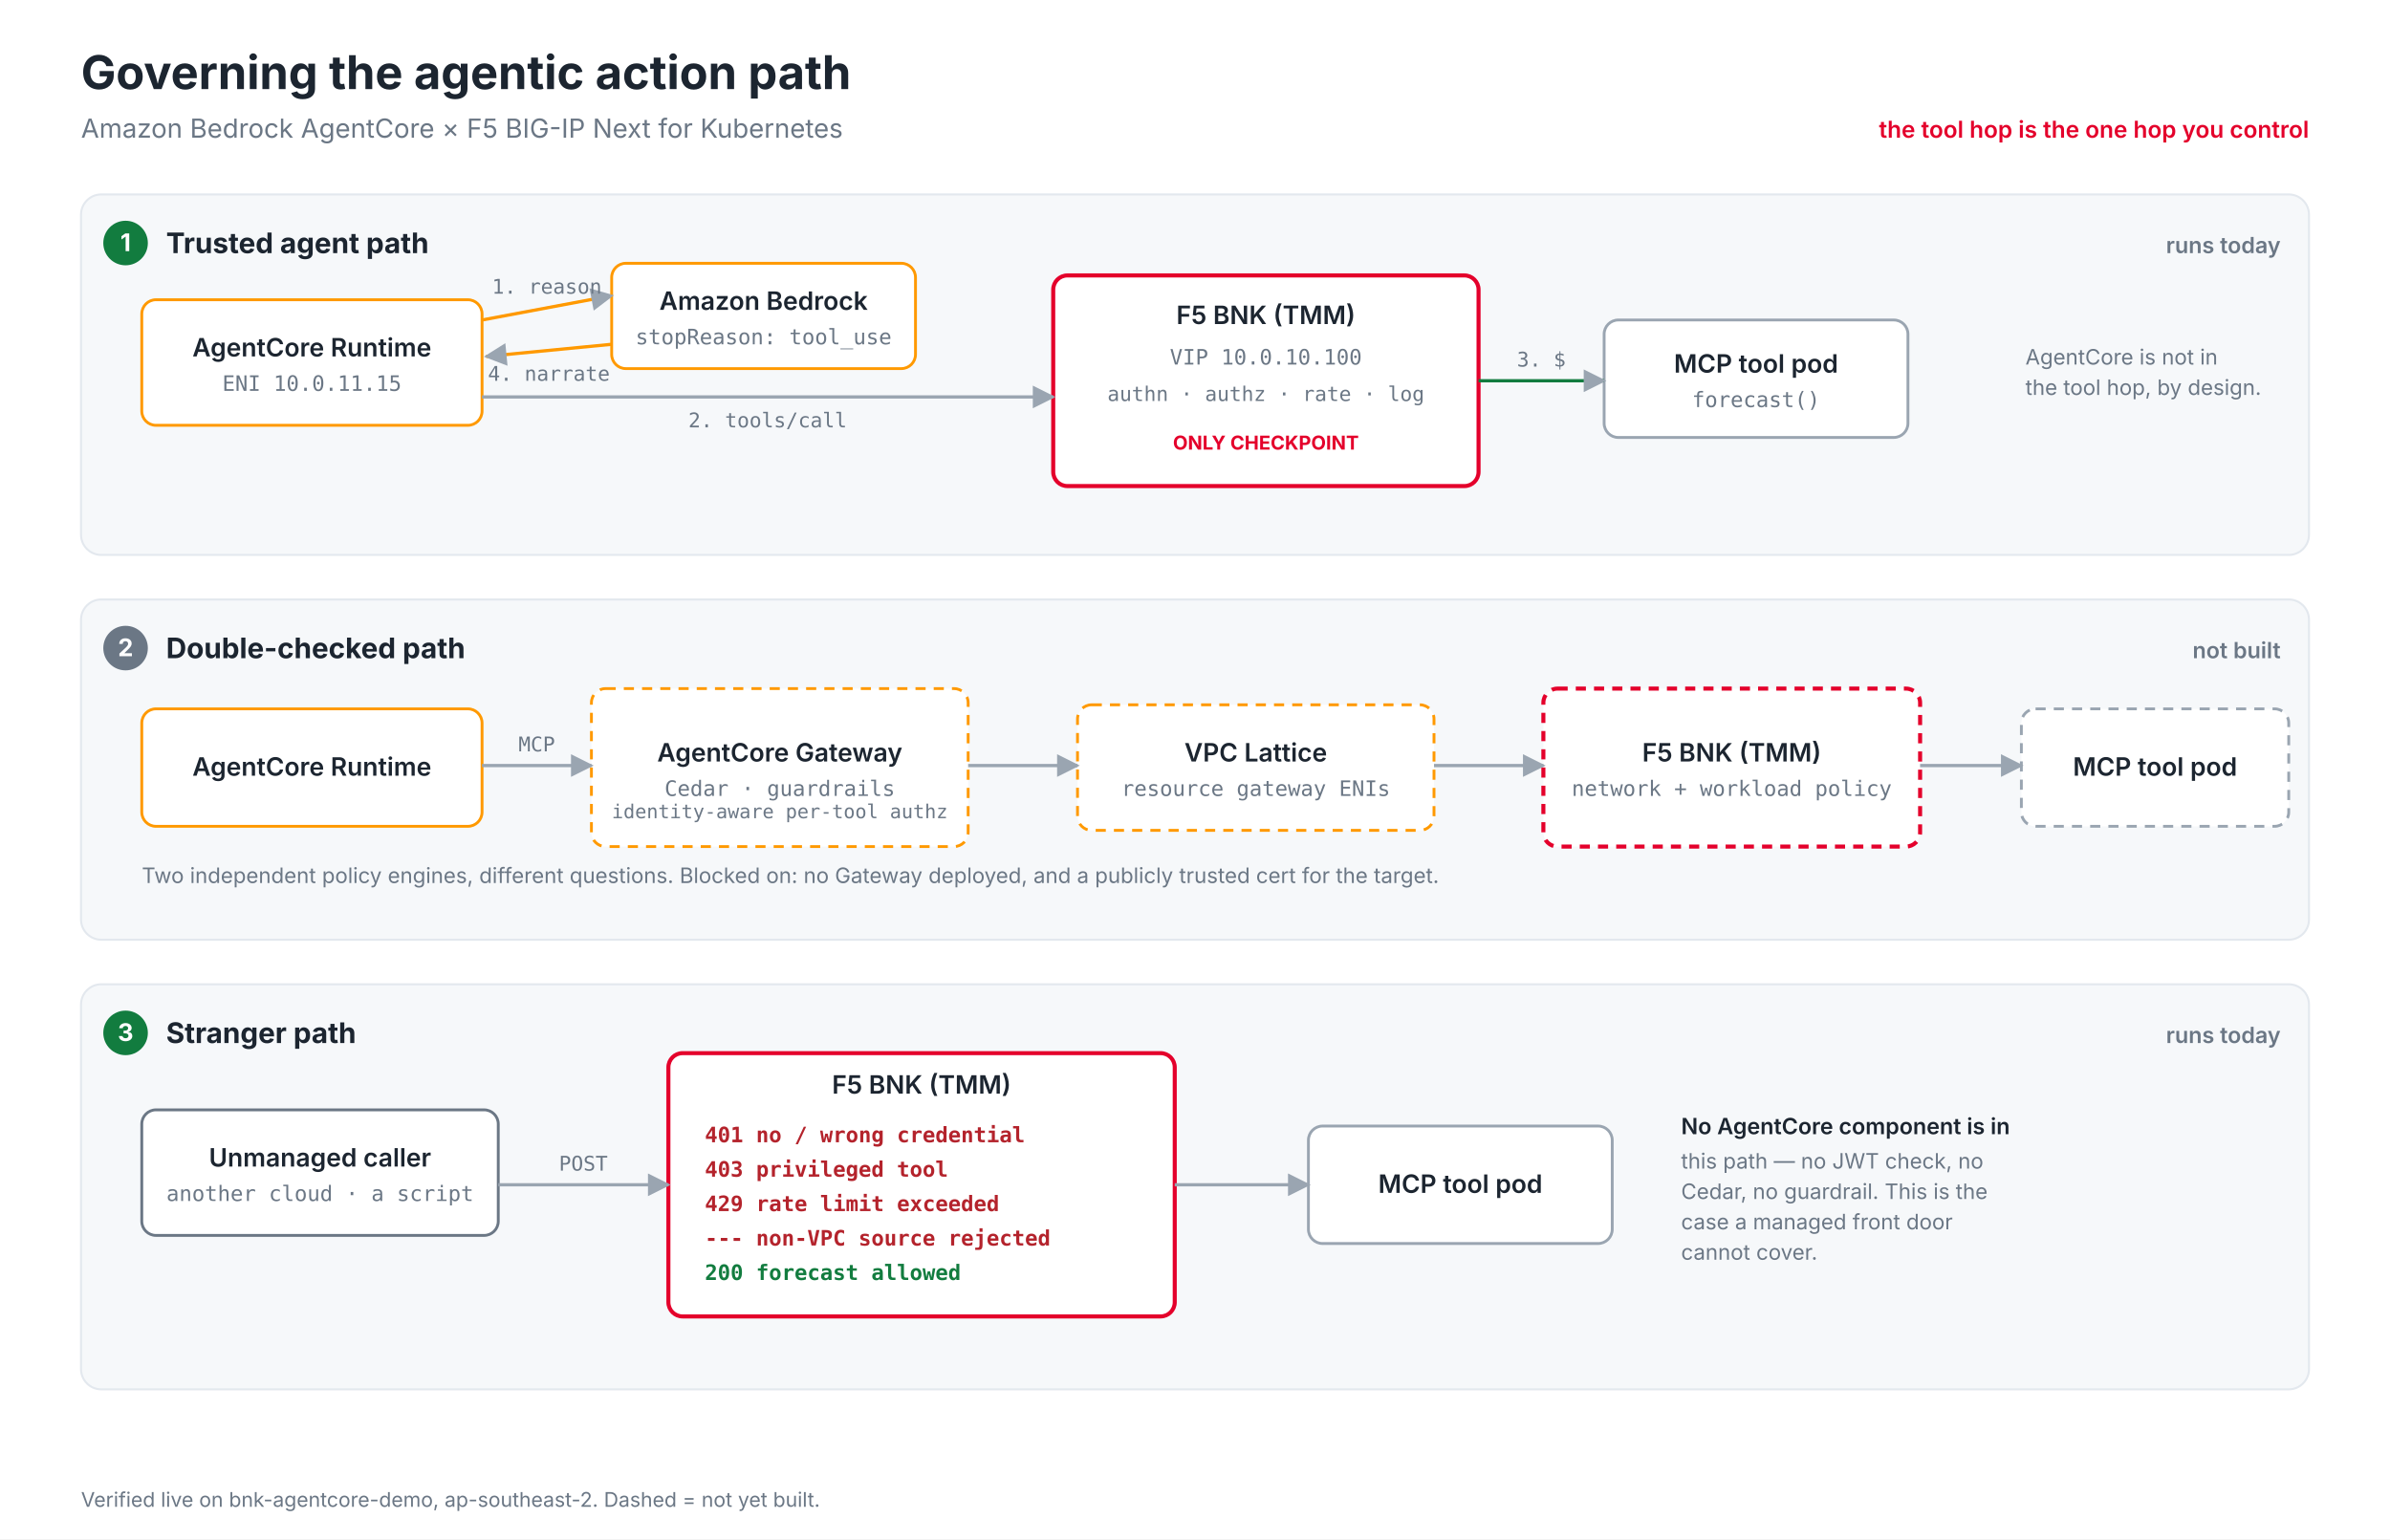
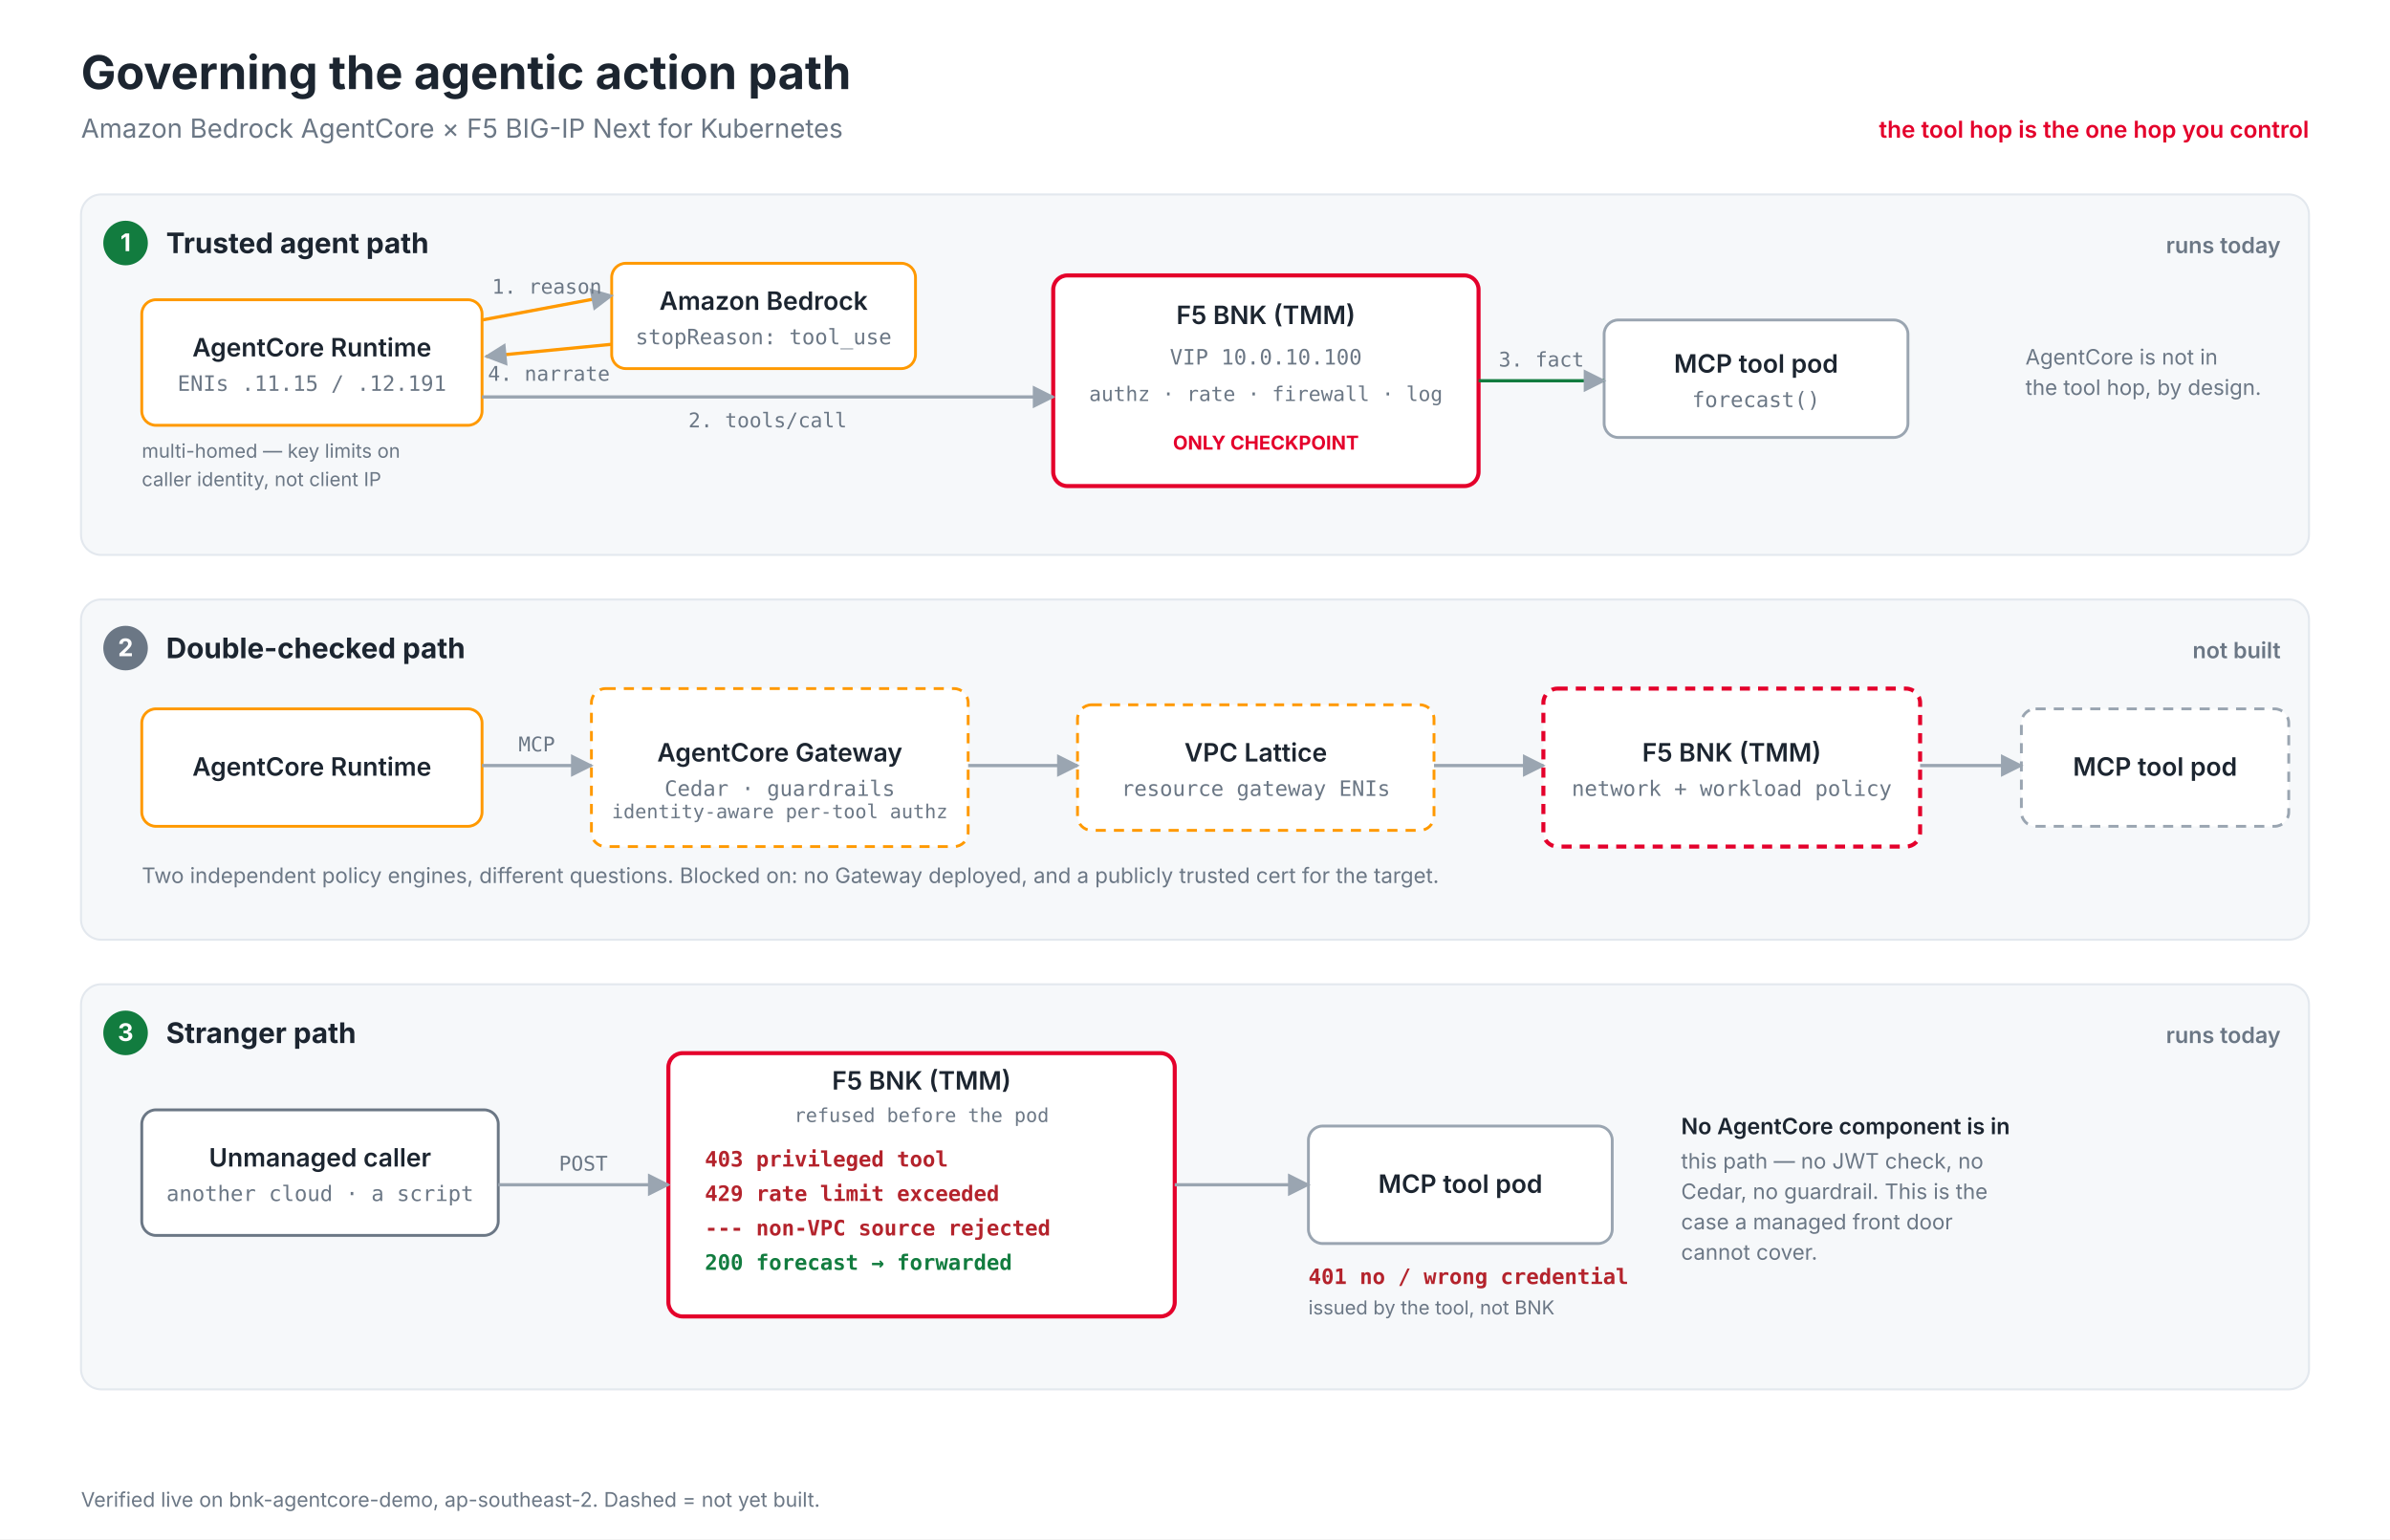
<svg xmlns="http://www.w3.org/2000/svg" viewBox="0 0 1180 760" width="1180" height="760">
  <defs>
    <marker id="a" viewBox="0 0 10 10" refX="9" refY="5" markerWidth="7" markerHeight="7" orient="auto-start-reverse">
      <path d="M 0 0 L 10 5 L 0 10 z" fill="#9aa5b1" />
    </marker>
  </defs>
  <rect width="1180" height="760" fill="#ffffff" />
  <text x="40" y="44" font-family="-apple-system,Segoe UI,Inter,Helvetica,Arial,sans-serif" font-size="23" fill="#1c2530" font-weight="700" text-anchor="start">Governing the agentic action path</text>
  <text x="40" y="68" font-family="-apple-system,Segoe UI,Inter,Helvetica,Arial,sans-serif" font-size="13" fill="#6b7785" font-weight="normal" text-anchor="start">Amazon Bedrock AgentCore  ×  F5 BIG-IP Next for Kubernetes</text>
  <text x="1140" y="68" font-family="-apple-system,Segoe UI,Inter,Helvetica,Arial,sans-serif" font-size="11.5" fill="#e4002b" font-weight="600" text-anchor="end">the tool hop is the one hop you control</text>
  <rect x="40" y="96" width="1100" height="178" rx="10" fill="#f6f8fa" stroke="#e3e8ee" stroke-width="1" />
  <circle cx="62" cy="120" r="11" fill="#127c3f" />
  <text x="62" y="124" font-family="-apple-system,Segoe UI,Inter,Helvetica,Arial,sans-serif" font-size="12" fill="#fff" font-weight="700" text-anchor="middle">1</text>
  <text x="82" y="125" font-family="-apple-system,Segoe UI,Inter,Helvetica,Arial,sans-serif" font-size="14" fill="#1c2530" font-weight="700" text-anchor="start">Trusted agent path</text>
  <text x="1126" y="125" font-family="-apple-system,Segoe UI,Inter,Helvetica,Arial,sans-serif" font-size="11" fill="#6b7785" font-weight="600" text-anchor="end">runs today</text>
  <rect x="70" y="148" width="168" height="62" rx="7" fill="#fff" stroke="#ff9900" stroke-width="1.4" />
  <text x="154.0" y="176.0" font-family="-apple-system,Segoe UI,Inter,Helvetica,Arial,sans-serif" font-size="12.5" fill="#1c2530" font-weight="600" text-anchor="middle">AgentCore Runtime</text>
-   <text x="154.0" y="193.0" font-family="ui-monospace,SFMono-Regular,Menlo,monospace" font-size="10.5" fill="#6b7785" font-weight="normal" text-anchor="middle">ENI 10.0.11.15</text>
+   <text x="154.0" y="193.0" font-family="ui-monospace,SFMono-Regular,Menlo,monospace" font-size="10.5" fill="#6b7785" font-weight="normal" text-anchor="middle">ENIs .11.15 / .12.191</text>
+   <text x="70" y="226" font-family="-apple-system,Segoe UI,Inter,Helvetica,Arial,sans-serif" font-size="9.5" fill="#6b7785" font-weight="normal" text-anchor="start">multi-homed — key limits on</text>
+   <text x="70" y="240" font-family="-apple-system,Segoe UI,Inter,Helvetica,Arial,sans-serif" font-size="9.5" fill="#6b7785" font-weight="normal" text-anchor="start">caller identity, not client IP</text>
  <rect x="302" y="130" width="150" height="52" rx="7" fill="#fff" stroke="#ff9900" stroke-width="1.4" />
  <text x="377.0" y="153.0" font-family="-apple-system,Segoe UI,Inter,Helvetica,Arial,sans-serif" font-size="12.5" fill="#1c2530" font-weight="600" text-anchor="middle">Amazon Bedrock</text>
  <text x="377.0" y="170.0" font-family="ui-monospace,SFMono-Regular,Menlo,monospace" font-size="10.5" fill="#6b7785" font-weight="normal" text-anchor="middle">stopReason: tool_use</text>
  <line x1="238" y1="158" x2="302" y2="146" stroke="#ff9900" stroke-width="1.6" marker-end="url(#a)" />
  <text x="270.0" y="145.0" font-family="ui-monospace,SFMono-Regular,Menlo,monospace" font-size="10" fill="#6b7785" font-weight="normal" text-anchor="middle">1. reason</text>
  <line x1="302" y1="170" x2="240" y2="176" stroke="#ff9900" stroke-width="1.6" marker-end="url(#a)" />
  <text x="271.0" y="188.0" font-family="ui-monospace,SFMono-Regular,Menlo,monospace" font-size="10" fill="#6b7785" font-weight="normal" text-anchor="middle">4. narrate</text>
  <rect x="520" y="136" width="210" height="104" rx="7" fill="#fff" stroke="#e4002b" stroke-width="2" />
  <text x="625" y="160" font-family="-apple-system,Segoe UI,Inter,Helvetica,Arial,sans-serif" font-size="12.5" fill="#1c2530" font-weight="600" text-anchor="middle">F5 BNK  (TMM)</text>
  <text x="625" y="180" font-family="ui-monospace,SFMono-Regular,Menlo,monospace" font-size="10.5" fill="#6b7785" font-weight="normal" text-anchor="middle">VIP 10.0.10.100</text>
-   <text x="625" y="198" font-family="ui-monospace,SFMono-Regular,Menlo,monospace" font-size="10" fill="#6b7785" font-weight="normal" text-anchor="middle">authn · authz · rate · log</text>
+   <text x="625" y="198" font-family="ui-monospace,SFMono-Regular,Menlo,monospace" font-size="10" fill="#6b7785" font-weight="normal" text-anchor="middle">authz · rate · firewall · log</text>
  <text x="625" y="222" font-family="-apple-system,Segoe UI,Inter,Helvetica,Arial,sans-serif" font-size="9.5" fill="#e4002b" font-weight="700" text-anchor="middle">ONLY CHECKPOINT</text>
  <line x1="238" y1="196" x2="520" y2="196" stroke="#9aa5b1" stroke-width="1.6" marker-end="url(#a)" />
  <text x="379.0" y="211.0" font-family="ui-monospace,SFMono-Regular,Menlo,monospace" font-size="10" fill="#6b7785" font-weight="normal" text-anchor="middle">2. tools/call</text>
  <rect x="792" y="158" width="150" height="58" rx="7" fill="#fff" stroke="#9aa5b1" stroke-width="1.4" />
  <text x="867.0" y="184.0" font-family="-apple-system,Segoe UI,Inter,Helvetica,Arial,sans-serif" font-size="12.5" fill="#1c2530" font-weight="600" text-anchor="middle">MCP tool pod</text>
  <text x="867.0" y="201.0" font-family="ui-monospace,SFMono-Regular,Menlo,monospace" font-size="10.5" fill="#6b7785" font-weight="normal" text-anchor="middle">forecast()</text>
  <line x1="730" y1="188" x2="792" y2="188" stroke="#127c3f" stroke-width="1.6" marker-end="url(#a)" />
-   <text x="761.0" y="181.0" font-family="ui-monospace,SFMono-Regular,Menlo,monospace" font-size="10" fill="#6b7785" font-weight="normal" text-anchor="middle">3. $</text>
+   <text x="761.0" y="181.0" font-family="ui-monospace,SFMono-Regular,Menlo,monospace" font-size="10" fill="#6b7785" font-weight="normal" text-anchor="middle">3. fact</text>
  <text x="1000" y="180" font-family="-apple-system,Segoe UI,Inter,Helvetica,Arial,sans-serif" font-size="10.5" fill="#6b7785" font-weight="normal" text-anchor="start">AgentCore is not in</text>
  <text x="1000" y="195" font-family="-apple-system,Segoe UI,Inter,Helvetica,Arial,sans-serif" font-size="10.5" fill="#6b7785" font-weight="normal" text-anchor="start">the tool hop, by design.</text>
  <rect x="40" y="296" width="1100" height="168" rx="10" fill="#f6f8fa" stroke="#e3e8ee" stroke-width="1" />
  <circle cx="62" cy="320" r="11" fill="#6b7785" />
  <text x="62" y="324" font-family="-apple-system,Segoe UI,Inter,Helvetica,Arial,sans-serif" font-size="12" fill="#fff" font-weight="700" text-anchor="middle">2</text>
  <text x="82" y="325" font-family="-apple-system,Segoe UI,Inter,Helvetica,Arial,sans-serif" font-size="14" fill="#1c2530" font-weight="700" text-anchor="start">Double-checked path</text>
  <text x="1126" y="325" font-family="-apple-system,Segoe UI,Inter,Helvetica,Arial,sans-serif" font-size="11" fill="#6b7785" font-weight="600" text-anchor="end">not built</text>
  <rect x="70" y="350" width="168" height="58" rx="7" fill="#fff" stroke="#ff9900" stroke-width="1.4" />
  <text x="154.0" y="383.0" font-family="-apple-system,Segoe UI,Inter,Helvetica,Arial,sans-serif" font-size="12.5" fill="#1c2530" font-weight="600" text-anchor="middle">AgentCore Runtime</text>
  <rect x="292" y="340" width="186" height="78" rx="7" fill="#fff" stroke="#ff9900" stroke-width="1.4" stroke-dasharray="5 4" />
  <text x="385.0" y="376.0" font-family="-apple-system,Segoe UI,Inter,Helvetica,Arial,sans-serif" font-size="12.5" fill="#1c2530" font-weight="600" text-anchor="middle">AgentCore Gateway</text>
  <text x="385.0" y="393.0" font-family="ui-monospace,SFMono-Regular,Menlo,monospace" font-size="10.5" fill="#6b7785" font-weight="normal" text-anchor="middle">Cedar · guardrails</text>
  <text x="385" y="404" font-family="ui-monospace,SFMono-Regular,Menlo,monospace" font-size="9.5" fill="#6b7785" font-weight="normal" text-anchor="middle">identity-aware per-tool authz</text>
  <line x1="238" y1="378" x2="292" y2="378" stroke="#9aa5b1" stroke-width="1.6" marker-end="url(#a)" />
  <text x="265.0" y="371.0" font-family="ui-monospace,SFMono-Regular,Menlo,monospace" font-size="10" fill="#6b7785" font-weight="normal" text-anchor="middle">MCP</text>
  <rect x="532" y="348" width="176" height="62" rx="7" fill="#fff" stroke="#ff9900" stroke-width="1.4" stroke-dasharray="5 4" />
  <text x="620.0" y="376.0" font-family="-apple-system,Segoe UI,Inter,Helvetica,Arial,sans-serif" font-size="12.5" fill="#1c2530" font-weight="600" text-anchor="middle">VPC Lattice</text>
  <text x="620.0" y="393.0" font-family="ui-monospace,SFMono-Regular,Menlo,monospace" font-size="10.5" fill="#6b7785" font-weight="normal" text-anchor="middle">resource gateway ENIs</text>
  <line x1="478" y1="378" x2="532" y2="378" stroke="#9aa5b1" stroke-width="1.6" marker-end="url(#a)" />
  <rect x="762" y="340" width="186" height="78" rx="7" fill="#fff" stroke="#e4002b" stroke-width="2" stroke-dasharray="5 4" />
  <text x="855.0" y="376.0" font-family="-apple-system,Segoe UI,Inter,Helvetica,Arial,sans-serif" font-size="12.5" fill="#1c2530" font-weight="600" text-anchor="middle">F5 BNK  (TMM)</text>
  <text x="855.0" y="393.0" font-family="ui-monospace,SFMono-Regular,Menlo,monospace" font-size="10.5" fill="#6b7785" font-weight="normal" text-anchor="middle">network + workload policy</text>
  <line x1="708" y1="378" x2="762" y2="378" stroke="#9aa5b1" stroke-width="1.6" marker-end="url(#a)" />
  <rect x="998" y="350" width="132" height="58" rx="7" fill="#fff" stroke="#9aa5b1" stroke-width="1.4" stroke-dasharray="5 4" />
  <text x="1064.0" y="383.0" font-family="-apple-system,Segoe UI,Inter,Helvetica,Arial,sans-serif" font-size="12.5" fill="#1c2530" font-weight="600" text-anchor="middle">MCP tool pod</text>
  <line x1="948" y1="378" x2="998" y2="378" stroke="#9aa5b1" stroke-width="1.6" marker-end="url(#a)" />
  <text x="70" y="436" font-family="-apple-system,Segoe UI,Inter,Helvetica,Arial,sans-serif" font-size="10.5" fill="#6b7785" font-weight="normal" text-anchor="start">Two independent policy engines, different questions. Blocked on: no Gateway deployed, and a publicly trusted cert for the target.</text>
  <rect x="40" y="486" width="1100" height="200" rx="10" fill="#f6f8fa" stroke="#e3e8ee" stroke-width="1" />
  <circle cx="62" cy="510" r="11" fill="#127c3f" />
  <text x="62" y="514" font-family="-apple-system,Segoe UI,Inter,Helvetica,Arial,sans-serif" font-size="12" fill="#fff" font-weight="700" text-anchor="middle">3</text>
  <text x="82" y="515" font-family="-apple-system,Segoe UI,Inter,Helvetica,Arial,sans-serif" font-size="14" fill="#1c2530" font-weight="700" text-anchor="start">Stranger path</text>
  <text x="1126" y="515" font-family="-apple-system,Segoe UI,Inter,Helvetica,Arial,sans-serif" font-size="11" fill="#6b7785" font-weight="600" text-anchor="end">runs today</text>
  <rect x="70" y="548" width="176" height="62" rx="7" fill="#fff" stroke="#6b7785" stroke-width="1.4" />
  <text x="158.0" y="576.0" font-family="-apple-system,Segoe UI,Inter,Helvetica,Arial,sans-serif" font-size="12.5" fill="#1c2530" font-weight="600" text-anchor="middle">Unmanaged caller</text>
  <text x="158.0" y="593.0" font-family="ui-monospace,SFMono-Regular,Menlo,monospace" font-size="10.5" fill="#6b7785" font-weight="normal" text-anchor="middle">another cloud · a script</text>
  <rect x="330" y="520" width="250" height="130" rx="7" fill="#fff" stroke="#e4002b" stroke-width="2" />
-   <text x="455" y="540" font-family="-apple-system,Segoe UI,Inter,Helvetica,Arial,sans-serif" font-size="12.5" fill="#1c2530" font-weight="600" text-anchor="middle">F5 BNK  (TMM)</text>
-   <text x="348" y="564" font-family="ui-monospace,SFMono-Regular,Menlo,monospace" font-size="10.5" fill="#b4232c" font-weight="600" text-anchor="start">401  no / wrong credential</text>
-   <text x="348" y="581" font-family="ui-monospace,SFMono-Regular,Menlo,monospace" font-size="10.5" fill="#b4232c" font-weight="600" text-anchor="start">403  privileged tool</text>
-   <text x="348" y="598" font-family="ui-monospace,SFMono-Regular,Menlo,monospace" font-size="10.5" fill="#b4232c" font-weight="600" text-anchor="start">429  rate limit exceeded</text>
-   <text x="348" y="615" font-family="ui-monospace,SFMono-Regular,Menlo,monospace" font-size="10.5" fill="#b4232c" font-weight="600" text-anchor="start">---  non-VPC source rejected</text>
-   <text x="348" y="632" font-family="ui-monospace,SFMono-Regular,Menlo,monospace" font-size="10.5" fill="#127c3f" font-weight="600" text-anchor="start">200  forecast allowed</text>
+   <text x="455" y="538" font-family="-apple-system,Segoe UI,Inter,Helvetica,Arial,sans-serif" font-size="12.5" fill="#1c2530" font-weight="600" text-anchor="middle">F5 BNK  (TMM)</text>
+   <text x="455" y="554" font-family="ui-monospace,SFMono-Regular,Menlo,monospace" font-size="9.5" fill="#6b7785" font-weight="normal" text-anchor="middle">refused before the pod</text>
+   <text x="348" y="576" font-family="ui-monospace,SFMono-Regular,Menlo,monospace" font-size="10.5" fill="#b4232c" font-weight="600" text-anchor="start">403  privileged tool</text>
+   <text x="348" y="593" font-family="ui-monospace,SFMono-Regular,Menlo,monospace" font-size="10.5" fill="#b4232c" font-weight="600" text-anchor="start">429  rate limit exceeded</text>
+   <text x="348" y="610" font-family="ui-monospace,SFMono-Regular,Menlo,monospace" font-size="10.5" fill="#b4232c" font-weight="600" text-anchor="start">---  non-VPC source rejected</text>
+   <text x="348" y="627" font-family="ui-monospace,SFMono-Regular,Menlo,monospace" font-size="10.5" fill="#127c3f" font-weight="600" text-anchor="start">200  forecast → forwarded</text>
  <line x1="246" y1="585" x2="330" y2="585" stroke="#9aa5b1" stroke-width="1.6" marker-end="url(#a)" />
  <text x="288.0" y="578.0" font-family="ui-monospace,SFMono-Regular,Menlo,monospace" font-size="10" fill="#6b7785" font-weight="normal" text-anchor="middle">POST</text>
  <rect x="646" y="556" width="150" height="58" rx="7" fill="#fff" stroke="#9aa5b1" stroke-width="1.4" />
  <text x="721.0" y="589.0" font-family="-apple-system,Segoe UI,Inter,Helvetica,Arial,sans-serif" font-size="12.5" fill="#1c2530" font-weight="600" text-anchor="middle">MCP tool pod</text>
  <line x1="580" y1="585" x2="646" y2="585" stroke="#9aa5b1" stroke-width="1.6" marker-end="url(#a)" />
+   <text x="646" y="634" font-family="ui-monospace,SFMono-Regular,Menlo,monospace" font-size="10.5" fill="#b4232c" font-weight="600" text-anchor="start">401  no / wrong credential</text>
+   <text x="646" y="649" font-family="-apple-system,Segoe UI,Inter,Helvetica,Arial,sans-serif" font-size="9.5" fill="#6b7785" font-weight="normal" text-anchor="start">issued by the tool, not BNK</text>
  <text x="830" y="560" font-family="-apple-system,Segoe UI,Inter,Helvetica,Arial,sans-serif" font-size="11" fill="#1c2530" font-weight="600" text-anchor="start">No AgentCore component is in</text>
  <text x="830" y="577" font-family="-apple-system,Segoe UI,Inter,Helvetica,Arial,sans-serif" font-size="10.5" fill="#6b7785" font-weight="normal" text-anchor="start">this path — no JWT check, no</text>
  <text x="830" y="592" font-family="-apple-system,Segoe UI,Inter,Helvetica,Arial,sans-serif" font-size="10.5" fill="#6b7785" font-weight="normal" text-anchor="start">Cedar, no guardrail. This is the</text>
  <text x="830" y="607" font-family="-apple-system,Segoe UI,Inter,Helvetica,Arial,sans-serif" font-size="10.5" fill="#6b7785" font-weight="normal" text-anchor="start">case a managed front door</text>
  <text x="830" y="622" font-family="-apple-system,Segoe UI,Inter,Helvetica,Arial,sans-serif" font-size="10.5" fill="#6b7785" font-weight="normal" text-anchor="start">cannot cover.</text>
  <text x="40" y="744" font-family="-apple-system,Segoe UI,Inter,Helvetica,Arial,sans-serif" font-size="10" fill="#6b7785" font-weight="normal" text-anchor="start">Verified live on bnk-agentcore-demo, ap-southeast-2. Dashed = not yet built.</text>
</svg>
